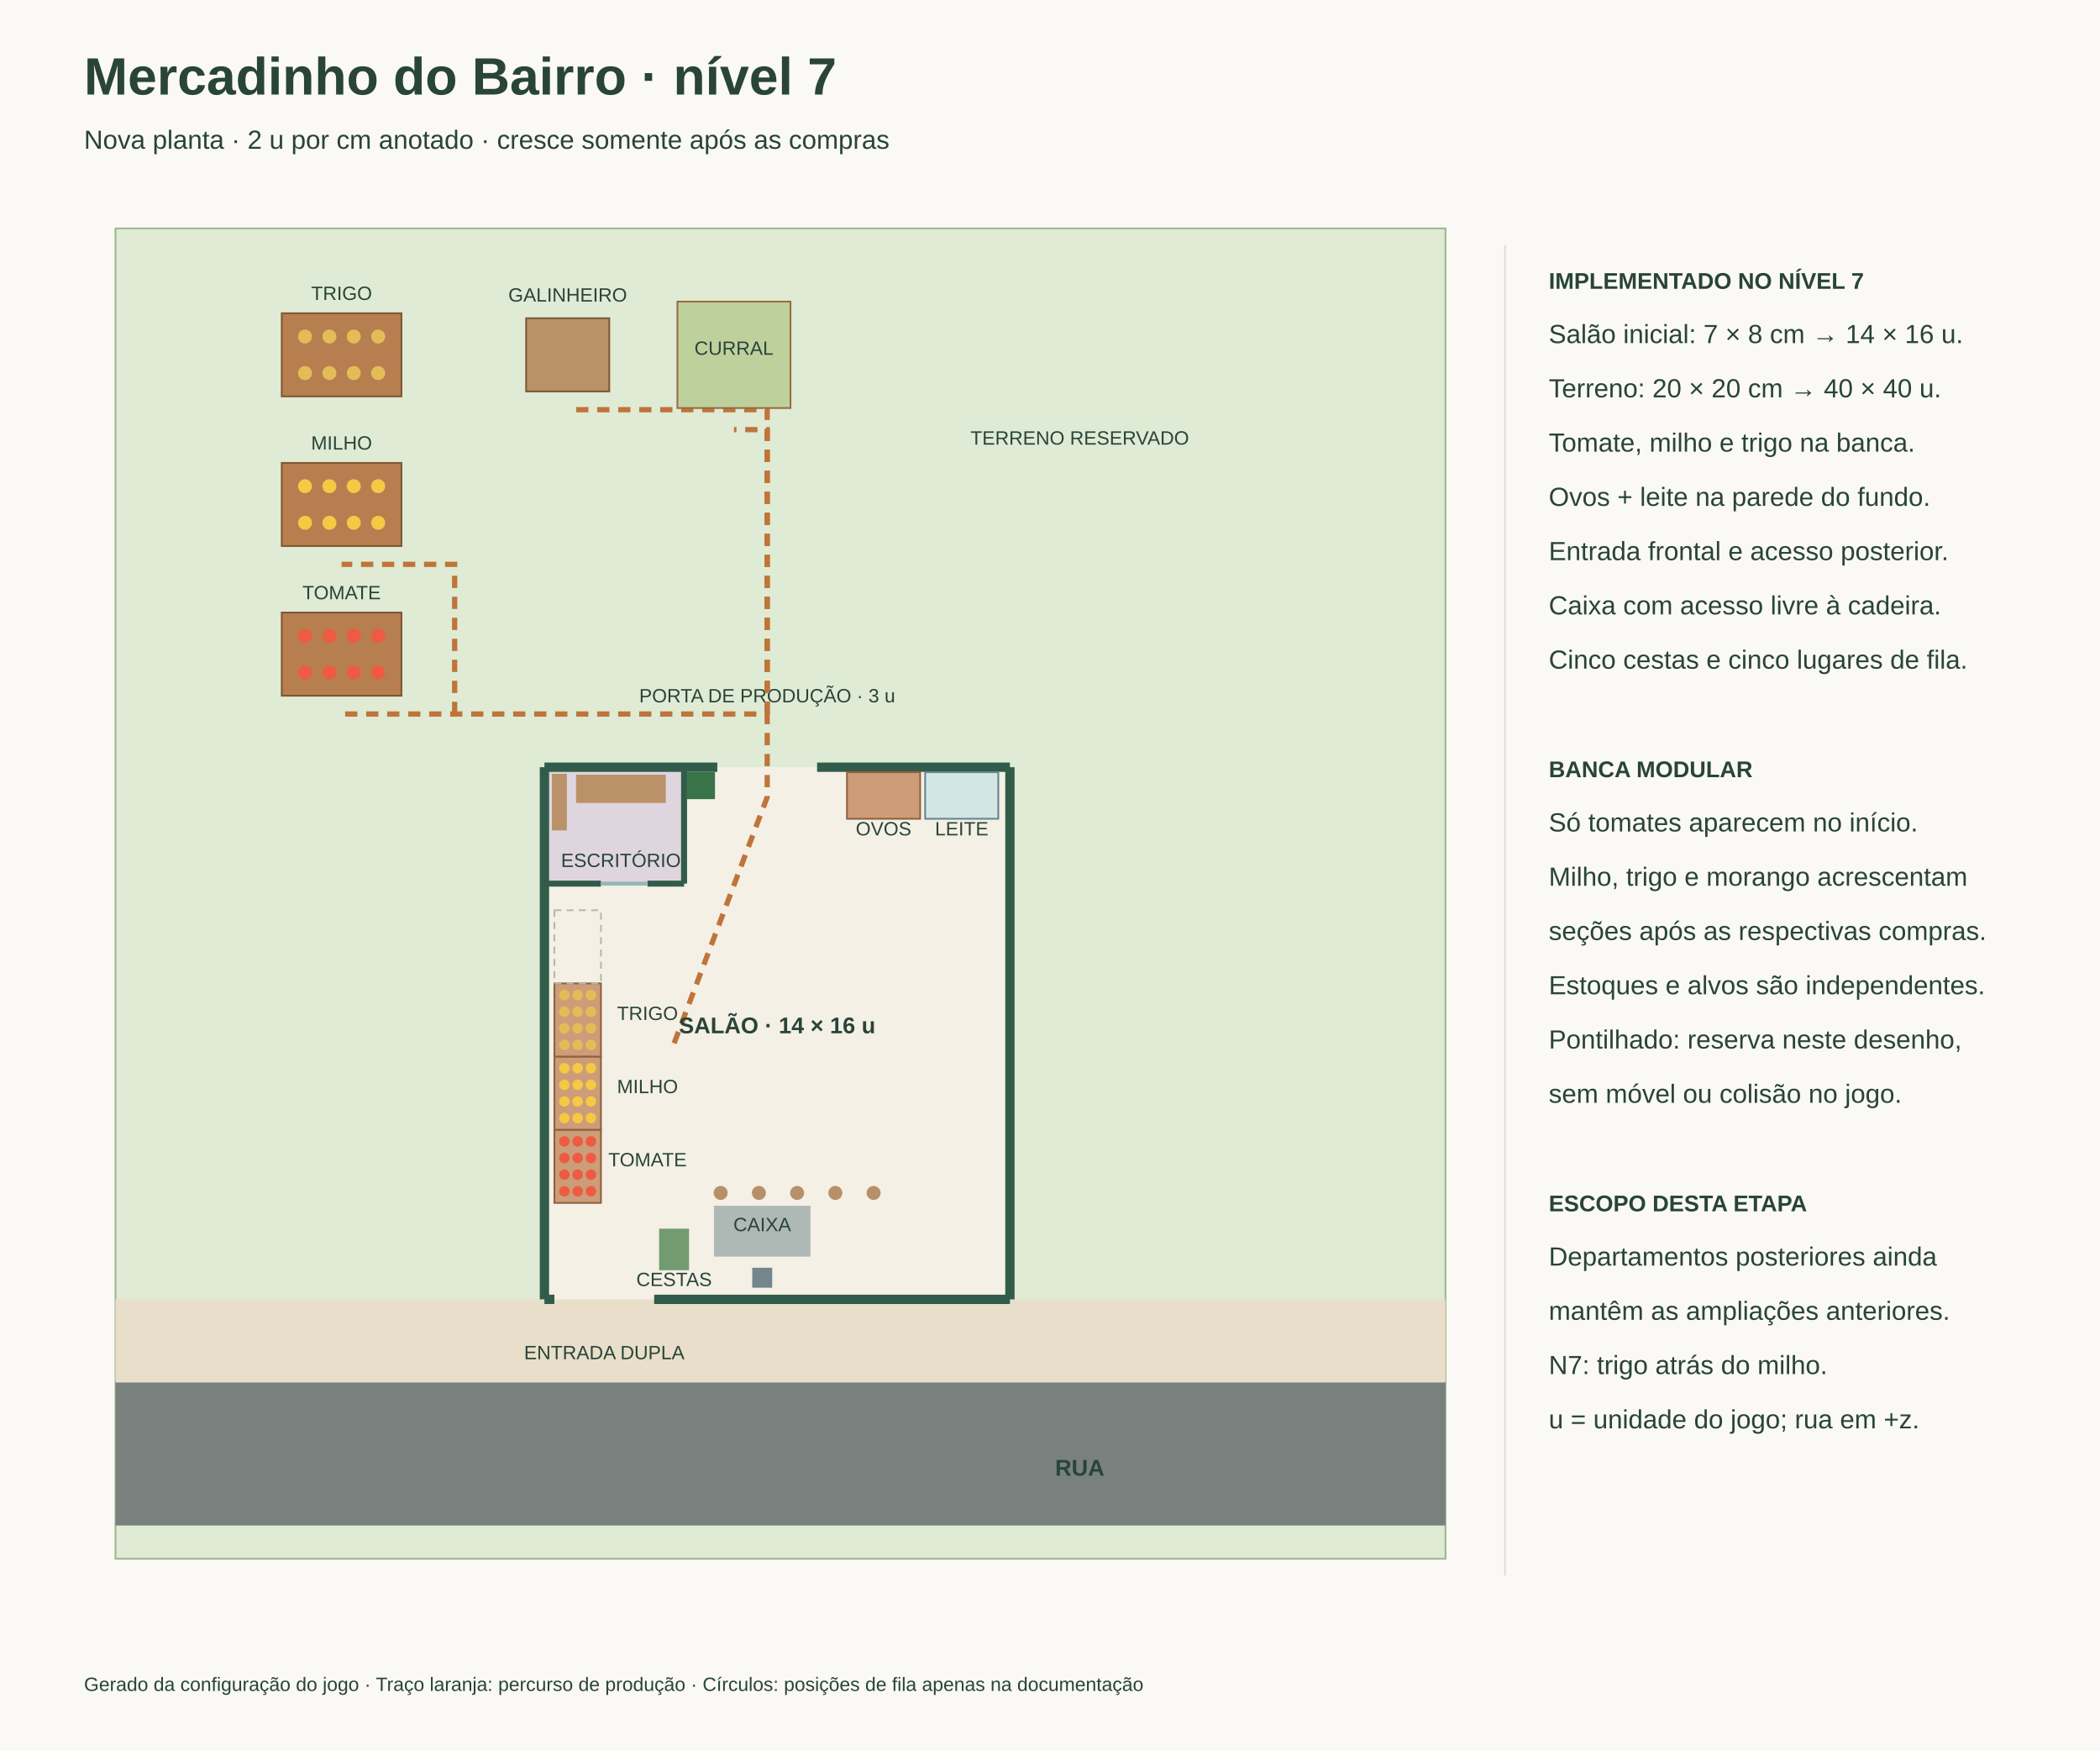
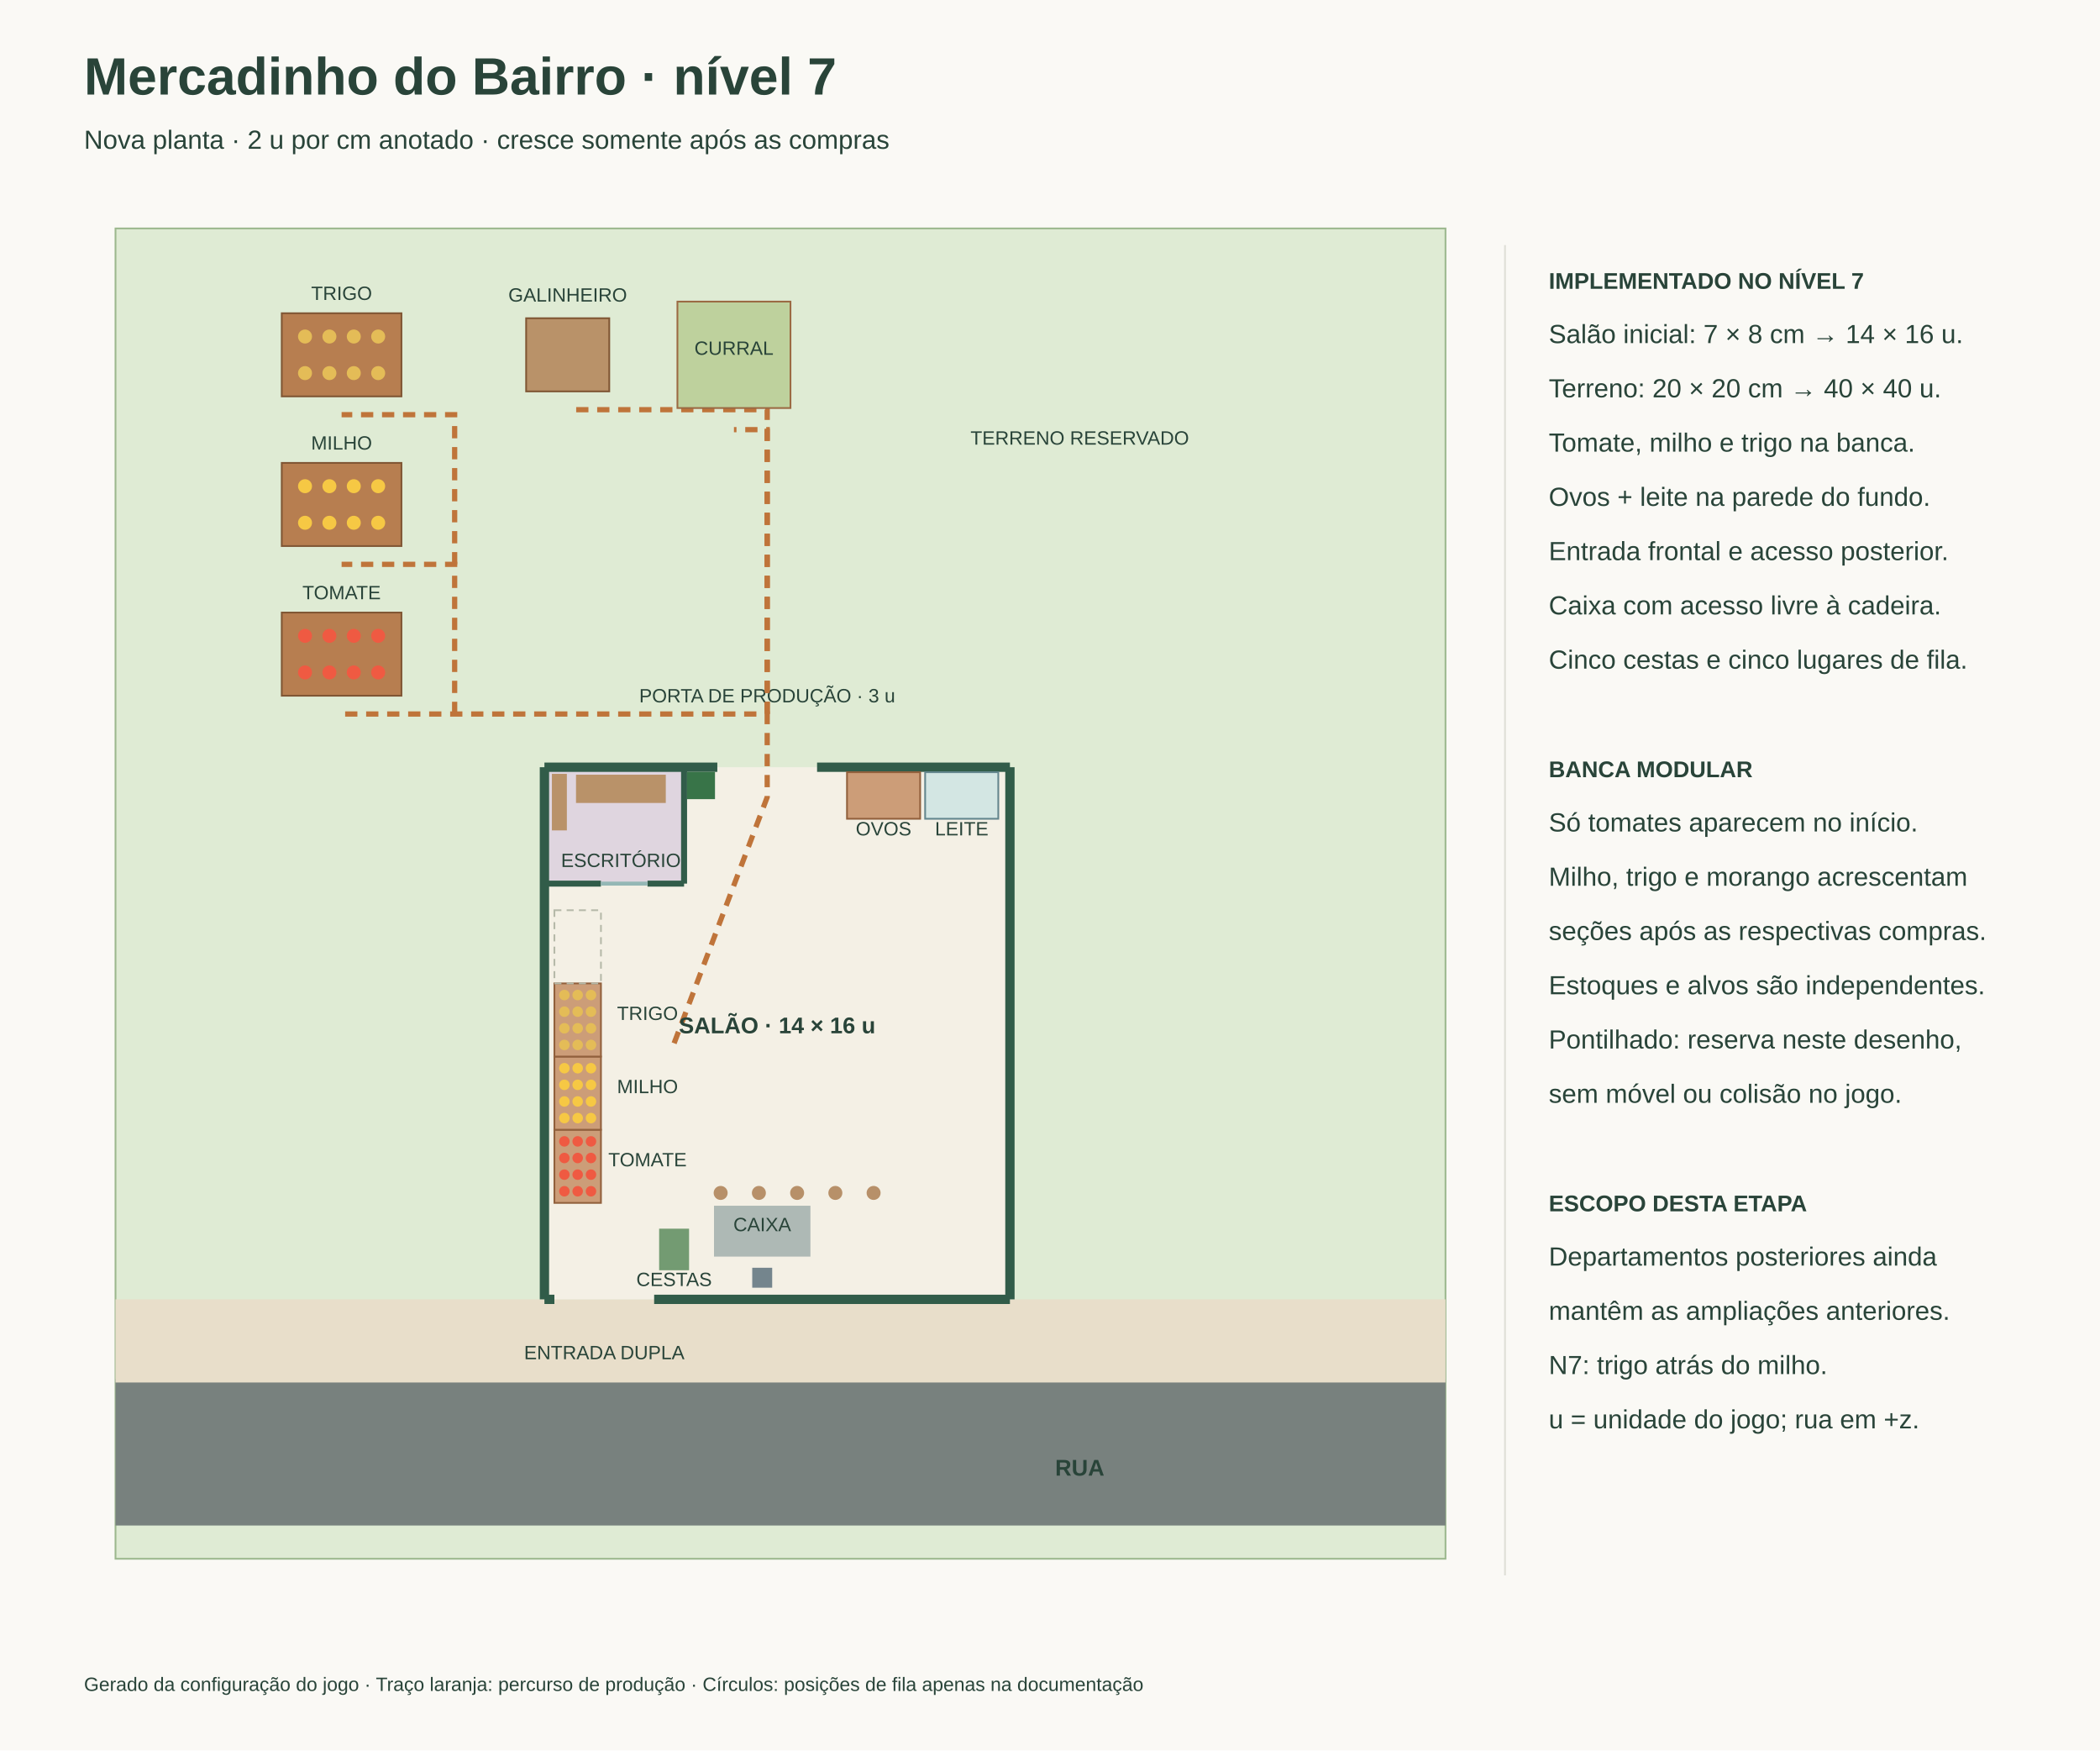
<svg xmlns="http://www.w3.org/2000/svg" width="1200" height="1000" viewBox="0 0 1200 1000" role="img" aria-labelledby="title desc">
  <style>text{font-family:Arial,sans-serif;fill:#294439}.title{font-size:30px;font-weight:bold}.label{font-size:13px;font-weight:bold}.note{font-size:15px}.small{font-size:11px}.wall{fill:#315c49}.route{fill:none;stroke:#bf743a;stroke-width:3;stroke-dasharray:7 5}</style>
  <rect width="1200" height="1000" fill="#faf9f5" />
  <text x="48" y="54" class="title">Mercadinho do Bairro · nível 7</text>
  <text x="48" y="85" class="note">Nova planta · 2 u por cm anotado · cresce somente após as compras</text>
  <rect x="66" y="130.5" width="760" height="760" fill="#dfebd4" stroke="#9cb88e" />
  <rect x="66" y="787.9" width="760" height="83.6" fill="#78817e" />
  <rect x="66" y="742.3" width="760" height="47.5" fill="#e8deca" />
  <text x="617" y="843" text-anchor="middle" class="label">RUA</text>
  <rect x="311.1" y="438.3" width="266" height="304" fill="#f4f0e5" />
  <rect x="311.1" y="438.3" width="79.8" height="66.5" fill="#dfd5df" />
  <rect x="311.1" y="435.64" width="98.8" height="5.32" fill="#315c49" />
  <rect x="466.9" y="435.64" width="110.2" height="5.32" fill="#315c49" />
  <rect x="574.44" y="438.3" width="5.32" height="304" fill="#315c49" />
  <rect x="308.44" y="438.3" width="5.32" height="304" fill="#315c49" />
  <rect x="311.1" y="739.64" width="5.7" height="5.32" fill="#315c49" />
  <rect x="373.8" y="739.64" width="203.3" height="5.32" fill="#315c49" />
  <rect x="389.19" y="438.3" width="3.42" height="66.5" fill="#315c49" />
  <rect x="311.1" y="503.09" width="32.3" height="3.42" fill="#315c49" />
  <rect x="370" y="503.09" width="20.9" height="3.42" fill="#315c49" />
  <rect x="329.15" y="442.575" width="51.3" height="16.15" fill="#b99269" />
  <rect x="315.375" y="442.1" width="8.55" height="32.3" fill="#b99269" />
  <rect x="343.4" y="503.66" width="26.6" height="2.28" fill="#94b7b5" />
  <text x="354.8" y="495.3" text-anchor="middle" class="small">ESCRITÓRIO</text>
  <rect x="392.61" y="440.96" width="15.96" height="15.58" fill="#387448" />
  <rect x="376.65" y="701.925" width="17.1" height="23.75" fill="#739b72" />
  <text x="385.2" y="734.7" text-anchor="middle" class="small">CESTAS</text>
  <rect x="408" y="688.815" width="55.1" height="29.07" fill="#aeb9b5" />
  <text x="435.55" y="703.35" text-anchor="middle" class="small">CAIXA</text>
  <rect x="429.85" y="724.25" width="11.4" height="11.4" fill="#74858d" />
  <rect x="316.8" y="645.4" width="26.6" height="41.8" fill="#cc9d78" stroke="#91603c" />
  <circle cx="322.5" cy="652.05" r="3" fill="#ef5a42" />
  <circle cx="330.1" cy="652.05" r="3" fill="#ef5a42" />
  <circle cx="337.7" cy="652.05" r="3" fill="#ef5a42" />
  <circle cx="322.5" cy="661.55" r="3" fill="#ef5a42" />
  <circle cx="330.1" cy="661.55" r="3" fill="#ef5a42" />
  <circle cx="337.7" cy="661.55" r="3" fill="#ef5a42" />
  <circle cx="322.5" cy="671.05" r="3" fill="#ef5a42" />
  <circle cx="330.1" cy="671.05" r="3" fill="#ef5a42" />
  <circle cx="337.7" cy="671.05" r="3" fill="#ef5a42" />
  <circle cx="322.5" cy="680.55" r="3" fill="#ef5a42" />
  <circle cx="330.1" cy="680.55" r="3" fill="#ef5a42" />
  <circle cx="337.7" cy="680.55" r="3" fill="#ef5a42" />
  <text x="370" y="666.3" text-anchor="middle" class="small">TOMATE</text>
  <rect x="161" y="349.95" width="68.4" height="47.5" fill="#b77e50" stroke="#805634" />
  <circle cx="174.3" cy="363.25" r="4" fill="#ef5a42" />
  <circle cx="188.233" cy="363.25" r="4" fill="#ef5a42" />
  <circle cx="202.167" cy="363.25" r="4" fill="#ef5a42" />
  <circle cx="216.1" cy="363.25" r="4" fill="#ef5a42" />
  <circle cx="174.3" cy="384.15" r="4" fill="#ef5a42" />
  <circle cx="188.233" cy="384.15" r="4" fill="#ef5a42" />
  <circle cx="202.167" cy="384.15" r="4" fill="#ef5a42" />
  <circle cx="216.1" cy="384.15" r="4" fill="#ef5a42" />
  <text x="195.2" y="342.35" text-anchor="middle" class="small">TOMATE</text>
  <rect x="316.8" y="603.6" width="26.6" height="41.8" fill="#cc9d78" stroke="#91603c" />
  <circle cx="322.5" cy="610.25" r="3" fill="#f6c844" />
  <circle cx="330.1" cy="610.25" r="3" fill="#f6c844" />
  <circle cx="337.7" cy="610.25" r="3" fill="#f6c844" />
  <circle cx="322.5" cy="619.75" r="3" fill="#f6c844" />
  <circle cx="330.1" cy="619.75" r="3" fill="#f6c844" />
  <circle cx="337.7" cy="619.75" r="3" fill="#f6c844" />
  <circle cx="322.5" cy="629.25" r="3" fill="#f6c844" />
  <circle cx="330.1" cy="629.25" r="3" fill="#f6c844" />
  <circle cx="337.7" cy="629.25" r="3" fill="#f6c844" />
  <circle cx="322.5" cy="638.75" r="3" fill="#f6c844" />
  <circle cx="330.1" cy="638.75" r="3" fill="#f6c844" />
  <circle cx="337.7" cy="638.75" r="3" fill="#f6c844" />
  <text x="370" y="624.5" text-anchor="middle" class="small">MILHO</text>
  <rect x="161" y="264.45" width="68.4" height="47.5" fill="#b77e50" stroke="#805634" />
  <circle cx="174.3" cy="277.75" r="4" fill="#f6c844" />
  <circle cx="188.233" cy="277.75" r="4" fill="#f6c844" />
  <circle cx="202.167" cy="277.75" r="4" fill="#f6c844" />
  <circle cx="216.1" cy="277.75" r="4" fill="#f6c844" />
  <circle cx="174.3" cy="298.65" r="4" fill="#f6c844" />
  <circle cx="188.233" cy="298.65" r="4" fill="#f6c844" />
  <circle cx="202.167" cy="298.65" r="4" fill="#f6c844" />
  <circle cx="216.1" cy="298.65" r="4" fill="#f6c844" />
  <text x="195.2" y="256.85" text-anchor="middle" class="small">MILHO</text>
  <rect x="316.8" y="561.8" width="26.6" height="41.8" fill="#cc9d78" stroke="#91603c" />
  <circle cx="322.5" cy="568.45" r="3" fill="#e4bc57" />
  <circle cx="330.1" cy="568.45" r="3" fill="#e4bc57" />
  <circle cx="337.7" cy="568.45" r="3" fill="#e4bc57" />
  <circle cx="322.5" cy="577.95" r="3" fill="#e4bc57" />
  <circle cx="330.1" cy="577.95" r="3" fill="#e4bc57" />
  <circle cx="337.7" cy="577.95" r="3" fill="#e4bc57" />
  <circle cx="322.5" cy="587.45" r="3" fill="#e4bc57" />
  <circle cx="330.1" cy="587.45" r="3" fill="#e4bc57" />
  <circle cx="337.7" cy="587.45" r="3" fill="#e4bc57" />
  <circle cx="322.5" cy="596.95" r="3" fill="#e4bc57" />
  <circle cx="330.1" cy="596.95" r="3" fill="#e4bc57" />
  <circle cx="337.7" cy="596.95" r="3" fill="#e4bc57" />
  <text x="370" y="582.7" text-anchor="middle" class="small">TRIGO</text>
  <rect x="161" y="178.95" width="68.4" height="47.5" fill="#b77e50" stroke="#805634" />
  <circle cx="174.3" cy="192.25" r="4" fill="#e4bc57" />
  <circle cx="188.233" cy="192.25" r="4" fill="#e4bc57" />
  <circle cx="202.167" cy="192.25" r="4" fill="#e4bc57" />
  <circle cx="216.1" cy="192.25" r="4" fill="#e4bc57" />
  <circle cx="174.3" cy="213.15" r="4" fill="#e4bc57" />
  <circle cx="188.233" cy="213.15" r="4" fill="#e4bc57" />
  <circle cx="202.167" cy="213.15" r="4" fill="#e4bc57" />
  <circle cx="216.1" cy="213.15" r="4" fill="#e4bc57" />
  <text x="195.2" y="171.35" text-anchor="middle" class="small">TRIGO</text>
  <path d="M385.2,596L438.4,455.4L438.4,407.9L195.2,407.9" class="route" />
+   <path d="M259.8,322.4L259.8,236.9L195.2,236.9" class="route" />
  <path d="M259.8,407.9L259.8,322.4L195.2,322.4" class="route" />
  <rect x="484" y="441.15" width="41.8" height="26.6" fill="#cc9d78" stroke="#91603c" />
  <text x="504.9" y="477.25" text-anchor="middle" class="small">OVOS</text>
  <rect x="300.65" y="181.8" width="47.5" height="41.8" fill="#b99269" stroke="#805634" />
  <text x="324.4" y="172.3" text-anchor="middle" class="small">GALINHEIRO</text>
  <path d="M438.4,407.9L438.4,234.05L324.4,234.05" class="route" />
  <text x="438.4" y="401.25" text-anchor="middle" class="small">PORTA DE PRODUÇÃO · 3 u</text>
  <rect x="528.65" y="441.15" width="41.8" height="26.6" fill="#d3e6e3" stroke="#63868d" />
  <text x="549.55" y="477.25" text-anchor="middle" class="small">LEITE</text>
  <rect x="387.1" y="172.3" width="64.6" height="60.8" fill="#bed19d" stroke="#9b6a43" />
  <text x="419.4" y="202.7" text-anchor="middle" class="small">CURRAL</text>
  <path d="M438.4,407.9L438.4,245.45L419.4,245.45" class="route" />
  <text x="345.3" y="776.5" text-anchor="middle" class="small">ENTRADA DUPLA</text>
  <circle cx="411.8" cy="681.5" r="4" fill="#b79069" />
  <circle cx="433.65" cy="681.5" r="4" fill="#b79069" />
  <circle cx="455.5" cy="681.5" r="4" fill="#b79069" />
  <circle cx="477.35" cy="681.5" r="4" fill="#b79069" />
  <circle cx="499.2" cy="681.5" r="4" fill="#b79069" />
  <rect x="316.8" y="520" width="26.6" height="41.8" fill="none" stroke="#b6b9a9" stroke-dasharray="4 3" />
  <text x="617" y="254" text-anchor="middle" class="small">TERRENO RESERVADO</text>
  <text x="444.1" y="590.3" text-anchor="middle" class="label">SALÃO · 14 × 16 u</text>
  <path d="M860 140V900" stroke="#dedfd7" />
  <text x="885" y="165" class="label">IMPLEMENTADO NO NÍVEL 7</text>
  <text x="885" y="196" class="note">Salão inicial: 7 × 8 cm → 14 × 16 u.</text>
  <text x="885" y="227" class="note">Terreno: 20 × 20 cm → 40 × 40 u.</text>
  <text x="885" y="258" class="note">Tomate, milho e trigo na banca.</text>
  <text x="885" y="289" class="note">Ovos + leite na parede do fundo.</text>
  <text x="885" y="320" class="note">Entrada frontal e acesso posterior.</text>
  <text x="885" y="351" class="note">Caixa com acesso livre à cadeira.</text>
  <text x="885" y="382" class="note">Cinco cestas e cinco lugares de fila.</text>
  <text x="885" y="413" class="note" />
  <text x="885" y="444" class="label">BANCA MODULAR</text>
  <text x="885" y="475" class="note">Só tomates aparecem no início.</text>
  <text x="885" y="506" class="note">Milho, trigo e morango acrescentam</text>
  <text x="885" y="537" class="note">seções após as respectivas compras.</text>
  <text x="885" y="568" class="note">Estoques e alvos são independentes.</text>
  <text x="885" y="599" class="note">Pontilhado: reserva neste desenho,</text>
  <text x="885" y="630" class="note">sem móvel ou colisão no jogo.</text>
  <text x="885" y="661" class="note" />
  <text x="885" y="692" class="label">ESCOPO DESTA ETAPA</text>
  <text x="885" y="723" class="note">Departamentos posteriores ainda</text>
  <text x="885" y="754" class="note">mantêm as ampliações anteriores.</text>
  <text x="885" y="785" class="note">N7: trigo atrás do milho.</text>
  <text x="885" y="816" class="note">u = unidade do jogo; rua em +z.</text>
  <text x="48" y="966" class="small">Gerado da configuração do jogo · Traço laranja: percurso de produção · Círculos: posições de fila apenas na documentação</text>
</svg>
